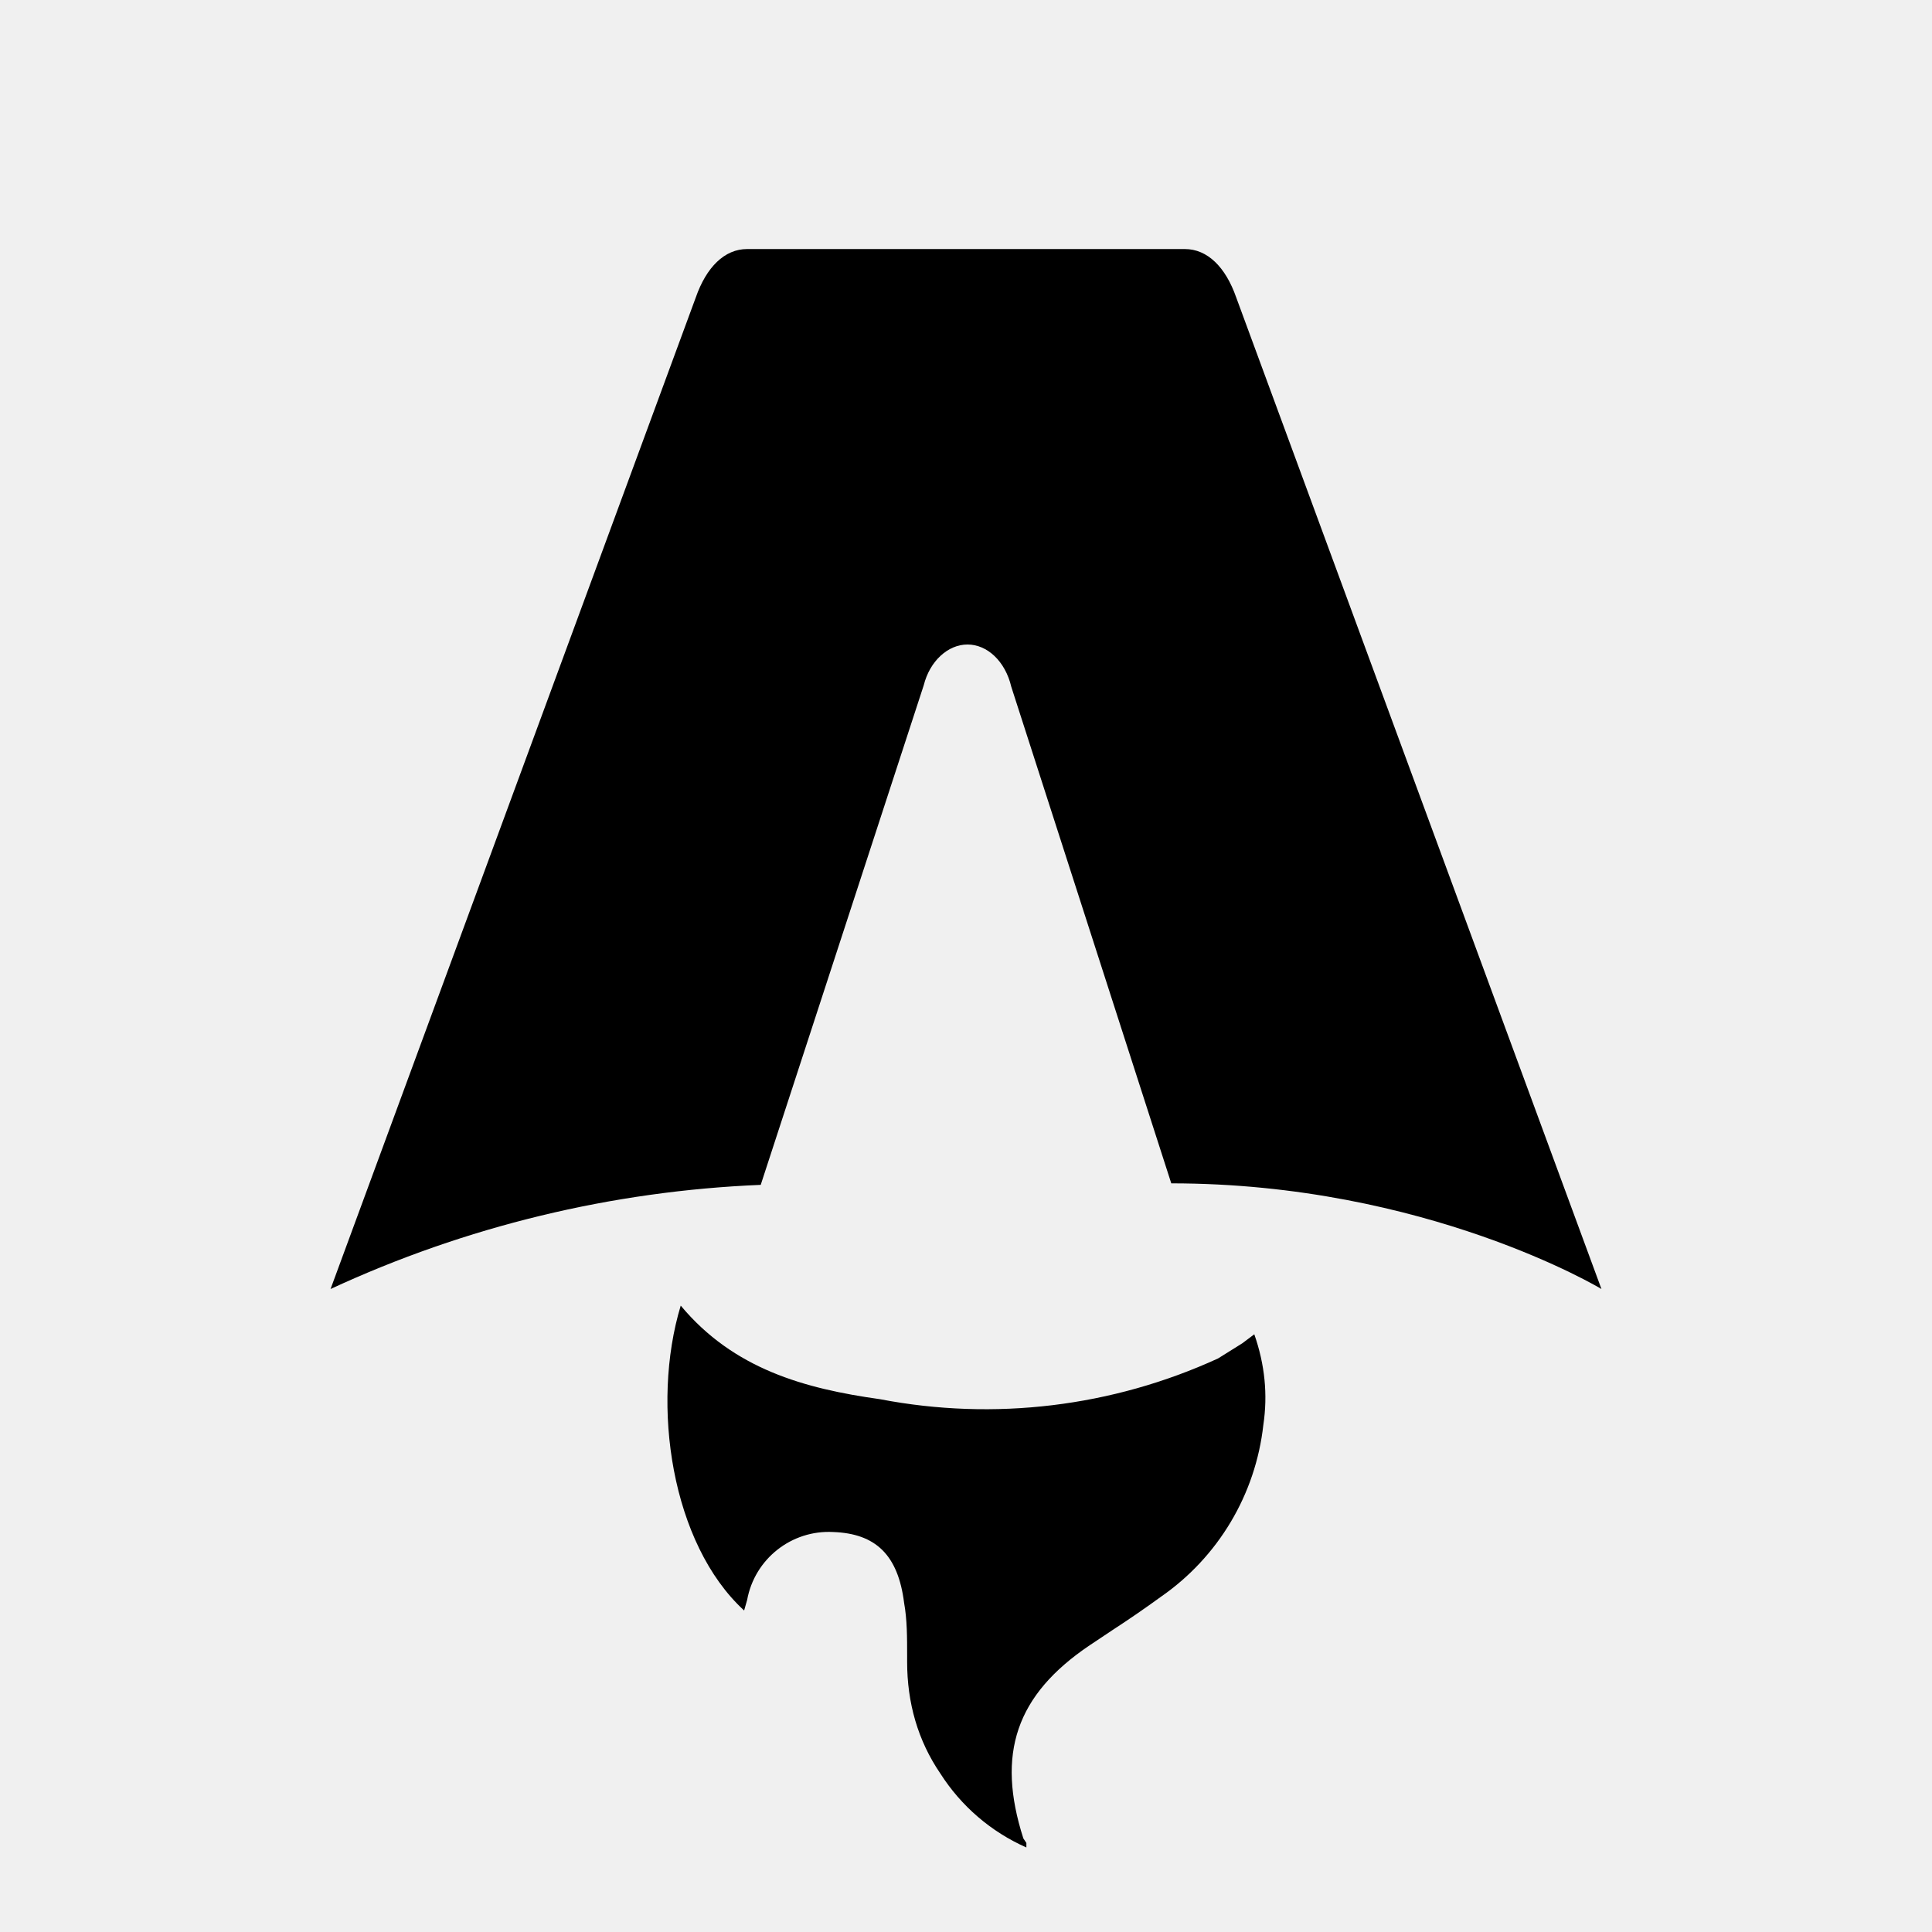
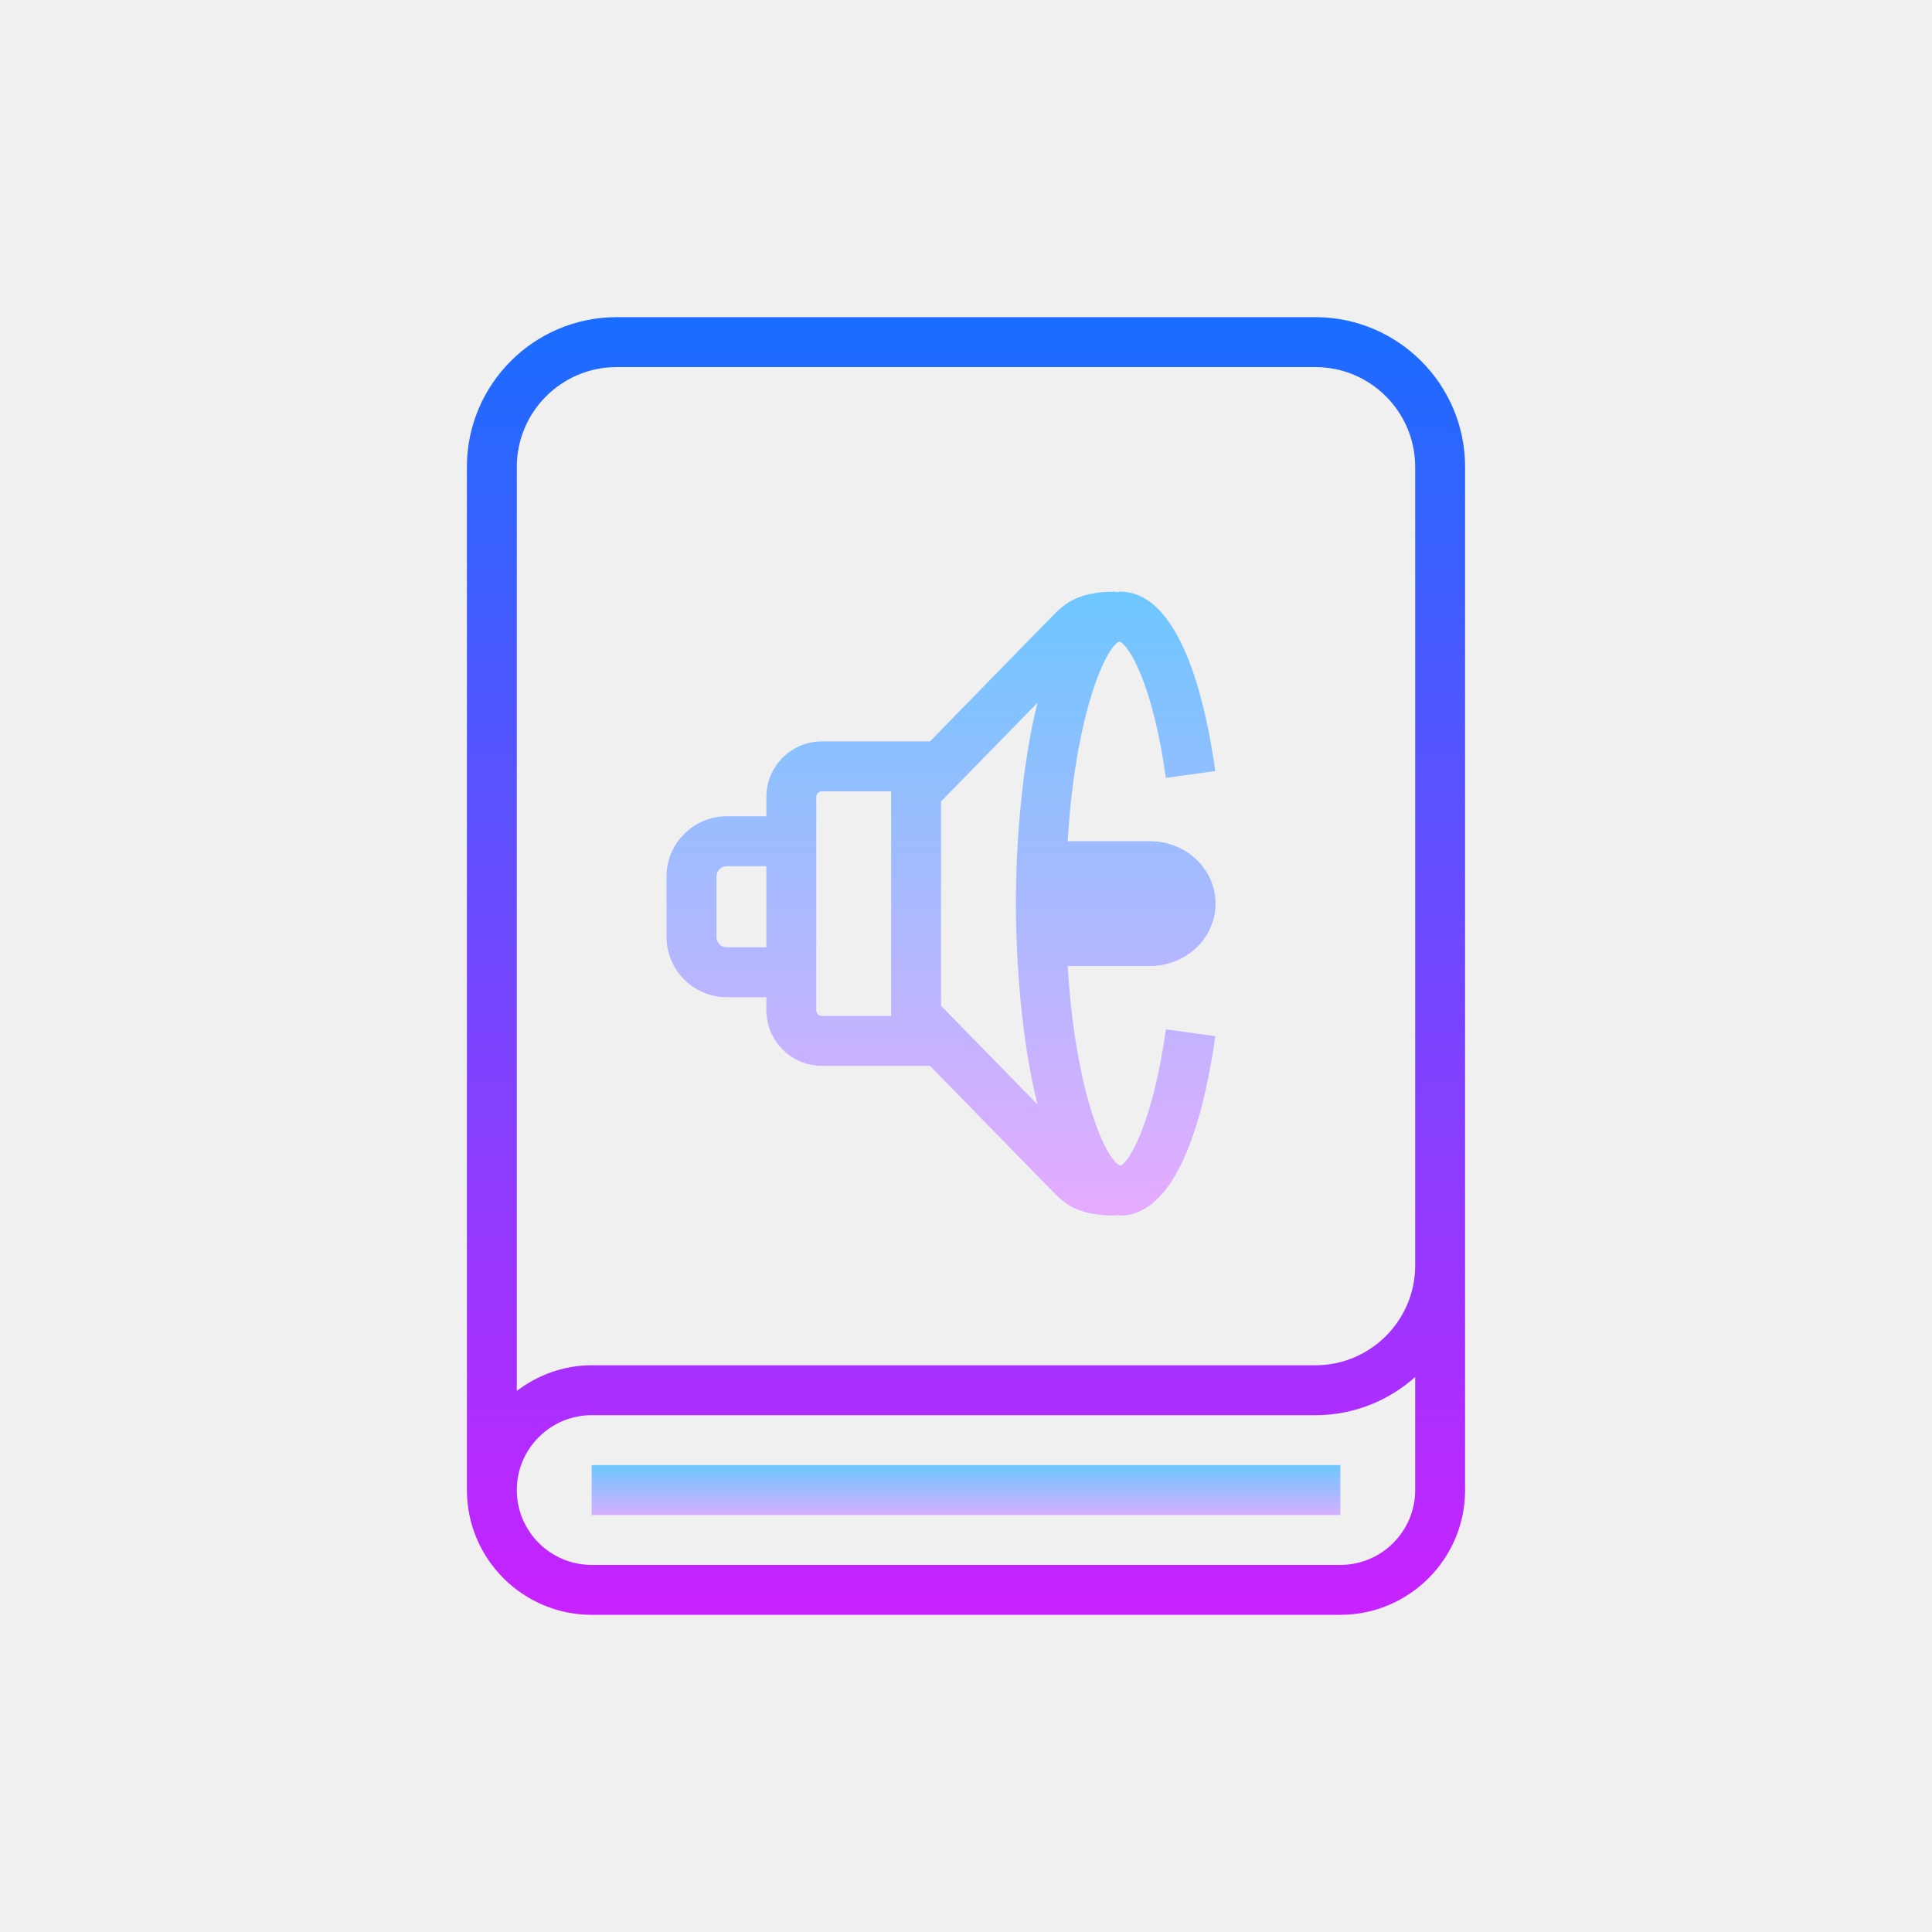
- <svg xmlns="http://www.w3.org/2000/svg" fill="none" viewBox="0 0 128 128">
-   <path d="M50.4 78.5a75.1 75.1 0 0 0-28.5 6.9l24.2-65.7c.7-2 1.9-3.2 3.4-3.2h29c1.5 0 2.7 1.2 3.4 3.2l24.2 65.7s-11.6-7-28.5-7L67 45.5c-.4-1.7-1.6-2.8-2.9-2.8-1.3 0-2.5 1.1-2.9 2.7L50.4 78.5Zm-1.1 28.2Zm-4.2-20.2c-2 6.6-.6 15.8 4.2 20.2a17.5 17.5 0 0 1 .2-.7 5.5 5.5 0 0 1 5.7-4.5c2.8.1 4.3 1.5 4.7 4.7.2 1.1.2 2.3.2 3.5v.4c0 2.7.7 5.2 2.2 7.4a13 13 0 0 0 5.7 4.9v-.3l-.2-.3c-1.8-5.6-.5-9.5 4.4-12.8l1.5-1a73 73 0 0 0 3.2-2.2 16 16 0 0 0 6.8-11.4c.3-2 .1-4-.6-6l-.8.6-1.6 1a37 37 0 0 1-22.4 2.7c-5-.7-9.7-2-13.2-6.2Z" />
-   <style>
-         path { fill: #000; }
-         @media (prefers-color-scheme: dark) {
-             path { fill: #FFF; }
-         }
-     </style>
+ <svg xmlns="http://www.w3.org/2000/svg" id="Audio_Book_24" width="24" height="24" viewBox="0 0 24 24">
+   <rect width="24" height="24" stroke="none" fill="#000000" opacity="0" />
+   <g transform="matrix(0.31 0 0 0.31 12 12)">
+     <g style="">
+       <g transform="matrix(1 0 0 1 0 21)">
+         <linearGradient id="SVGID__e3gXbN4j~h~AVR67YARIa_1" gradientUnits="userSpaceOnUse" gradientTransform="matrix(1 0 0 -1 0 738)" x1="32" y1="686" x2="32" y2="683.667">
+           <stop offset="0%" style="stop-color:rgb(109,199,255);stop-opacity: 1" />
+           <stop offset="100%" style="stop-color:rgb(230,171,255);stop-opacity: 1" />
+         </linearGradient>
+         <path style="stroke: none; stroke-width: 1; stroke-dasharray: none; stroke-linecap: butt; stroke-dashoffset: 0; stroke-linejoin: miter; stroke-miterlimit: 4; fill: url(#SVGID__e3gXbN4j~h~AVR67YARIa_1); fill-rule: nonzero; opacity: 1;" transform=" translate(-32, -53)" d="M 17 52 L 47 52 L 47 54 L 17 54 z" stroke-linecap="round" />
+       </g>
+       <g transform="matrix(1 0 0 1 0 0)">
+         <linearGradient id="SVGID__e3gXbN4j~h~AVR67YARIb_2" gradientUnits="userSpaceOnUse" gradientTransform="matrix(1 0 0 1 0 0)" x1="32" y1="6" x2="32" y2="58">
+           <stop offset="0%" style="stop-color:rgb(26,109,255);stop-opacity: 1" />
+           <stop offset="100%" style="stop-color:rgb(200,34,255);stop-opacity: 1" />
+         </linearGradient>
+         <path style="stroke: none; stroke-width: 1; stroke-dasharray: none; stroke-linecap: butt; stroke-dashoffset: 0; stroke-linejoin: miter; stroke-miterlimit: 4; fill: url(#SVGID__e3gXbN4j~h~AVR67YARIb_2); fill-rule: nonzero; opacity: 1;" transform=" translate(-32, -32)" d="M 46 6 L 18 6 C 14.691 6 12 8.691 12 12 L 12 53 C 12 55.757 14.243 58 17 58 L 47 58 C 49.757 58 52 55.757 52 53 L 52 52 L 52 48 L 52 44 L 52 41 L 52 12 C 52 8.691 49.309 6 46 6 z M 50 53 C 50 54.654 48.654 56 47 56 L 17 56 C 15.346 56 14 54.654 14 53 C 14 51.346 15.346 50 17 50 L 46 50 C 47.535 50 48.937 49.42 50 48.469 L 50 52 L 50 53 z M 50 44 C 50 46.206 48.206 48 46 48 L 17 48 C 15.87 48 14.838 48.391 14 49.026 L 14 12 C 14 9.794 15.794 8 18 8 L 46 8 C 48.206 8 50 9.794 50 12 L 50 41 L 50 44 z" stroke-linecap="round" />
+       </g>
+       <g transform="matrix(1 0 0 1 -1 -2.5)">
+         <linearGradient id="SVGID__e3gXbN4j~h~AVR67YARIc_3" gradientUnits="userSpaceOnUse" gradientTransform="matrix(1 0 0 1 0 0)" x1="31" y1="17" x2="31" y2="42">
+           <stop offset="0%" style="stop-color:rgb(109,199,255);stop-opacity: 1" />
+           <stop offset="100%" style="stop-color:rgb(230,171,255);stop-opacity: 1" />
+         </linearGradient>
+         <path style="stroke: none; stroke-width: 1; stroke-dasharray: none; stroke-linecap: butt; stroke-dashoffset: 0; stroke-linejoin: miter; stroke-miterlimit: 4; fill: url(#SVGID__e3gXbN4j~h~AVR67YARIc_3); fill-rule: nonzero; opacity: 1;" transform=" translate(-31, -29.5)" d="M 38.191 40.003 C 37.649 39.832 36.391 37.221 36.074 32 L 39.375 32 C 40.825 32 42 30.881 42 29.5 C 42 28.119 40.825 27 39.375 27 L 36.074 27 C 36.39 21.779 37.643 19.168 38.146 18.998 C 38.507 19.111 39.478 20.644 40.009 24.463 L 41.989 24.188 C 41.617 21.503 40.625 17 38.169 17 C 38.11 17 38.057 17.021 38 17.026 L 38 17 C 36.526 17 35.99 17.431 35.439 18.001 L 30.556 23 L 26.224 23 C 24.998 23 24 23.998 24 25.225 L 24 26 L 22.414 26 C 21.083 26 20 27.083 20 28.414 L 20 30.836 C 20 32.167 21.083 33.25 22.414 33.25 L 24 33.25 L 24 33.775 C 24 35.002 24.998 36 26.225 36 L 30.556 36 L 35.489 41.051 C 35.991 41.57 36.527 42 38 42 L 38 41.974 C 38.057 41.979 38.11 42 38.169 42 C 40.625 42 41.617 37.497 41.99 34.813 L 40.01 34.538 C 39.479 38.355 38.508 39.89 38.191 40.003 z M 24 31.25 L 22.414 31.25 C 22.185 31.25 22 31.064 22 30.836 L 22 28.414 C 22 28.186 22.186 28 22.414 28 L 24 28 L 24 31.25 z M 29 34 L 26.225 34 C 26.101 34 26 33.899 26 33.775 L 26 33.25 L 26 26 L 26 25.225 C 26 25.101 26.101 25 26.225 25 L 29 25 L 29 34 z M 34.867 37.551 L 31 33.593 L 31 25.407 L 34.867 21.448 C 34.224 24.004 34 27.16 34 29.5 C 34 31.84 34.224 34.995 34.867 37.551 z" stroke-linecap="round" />
+       </g>
+     </g>
+   </g>
</svg>
